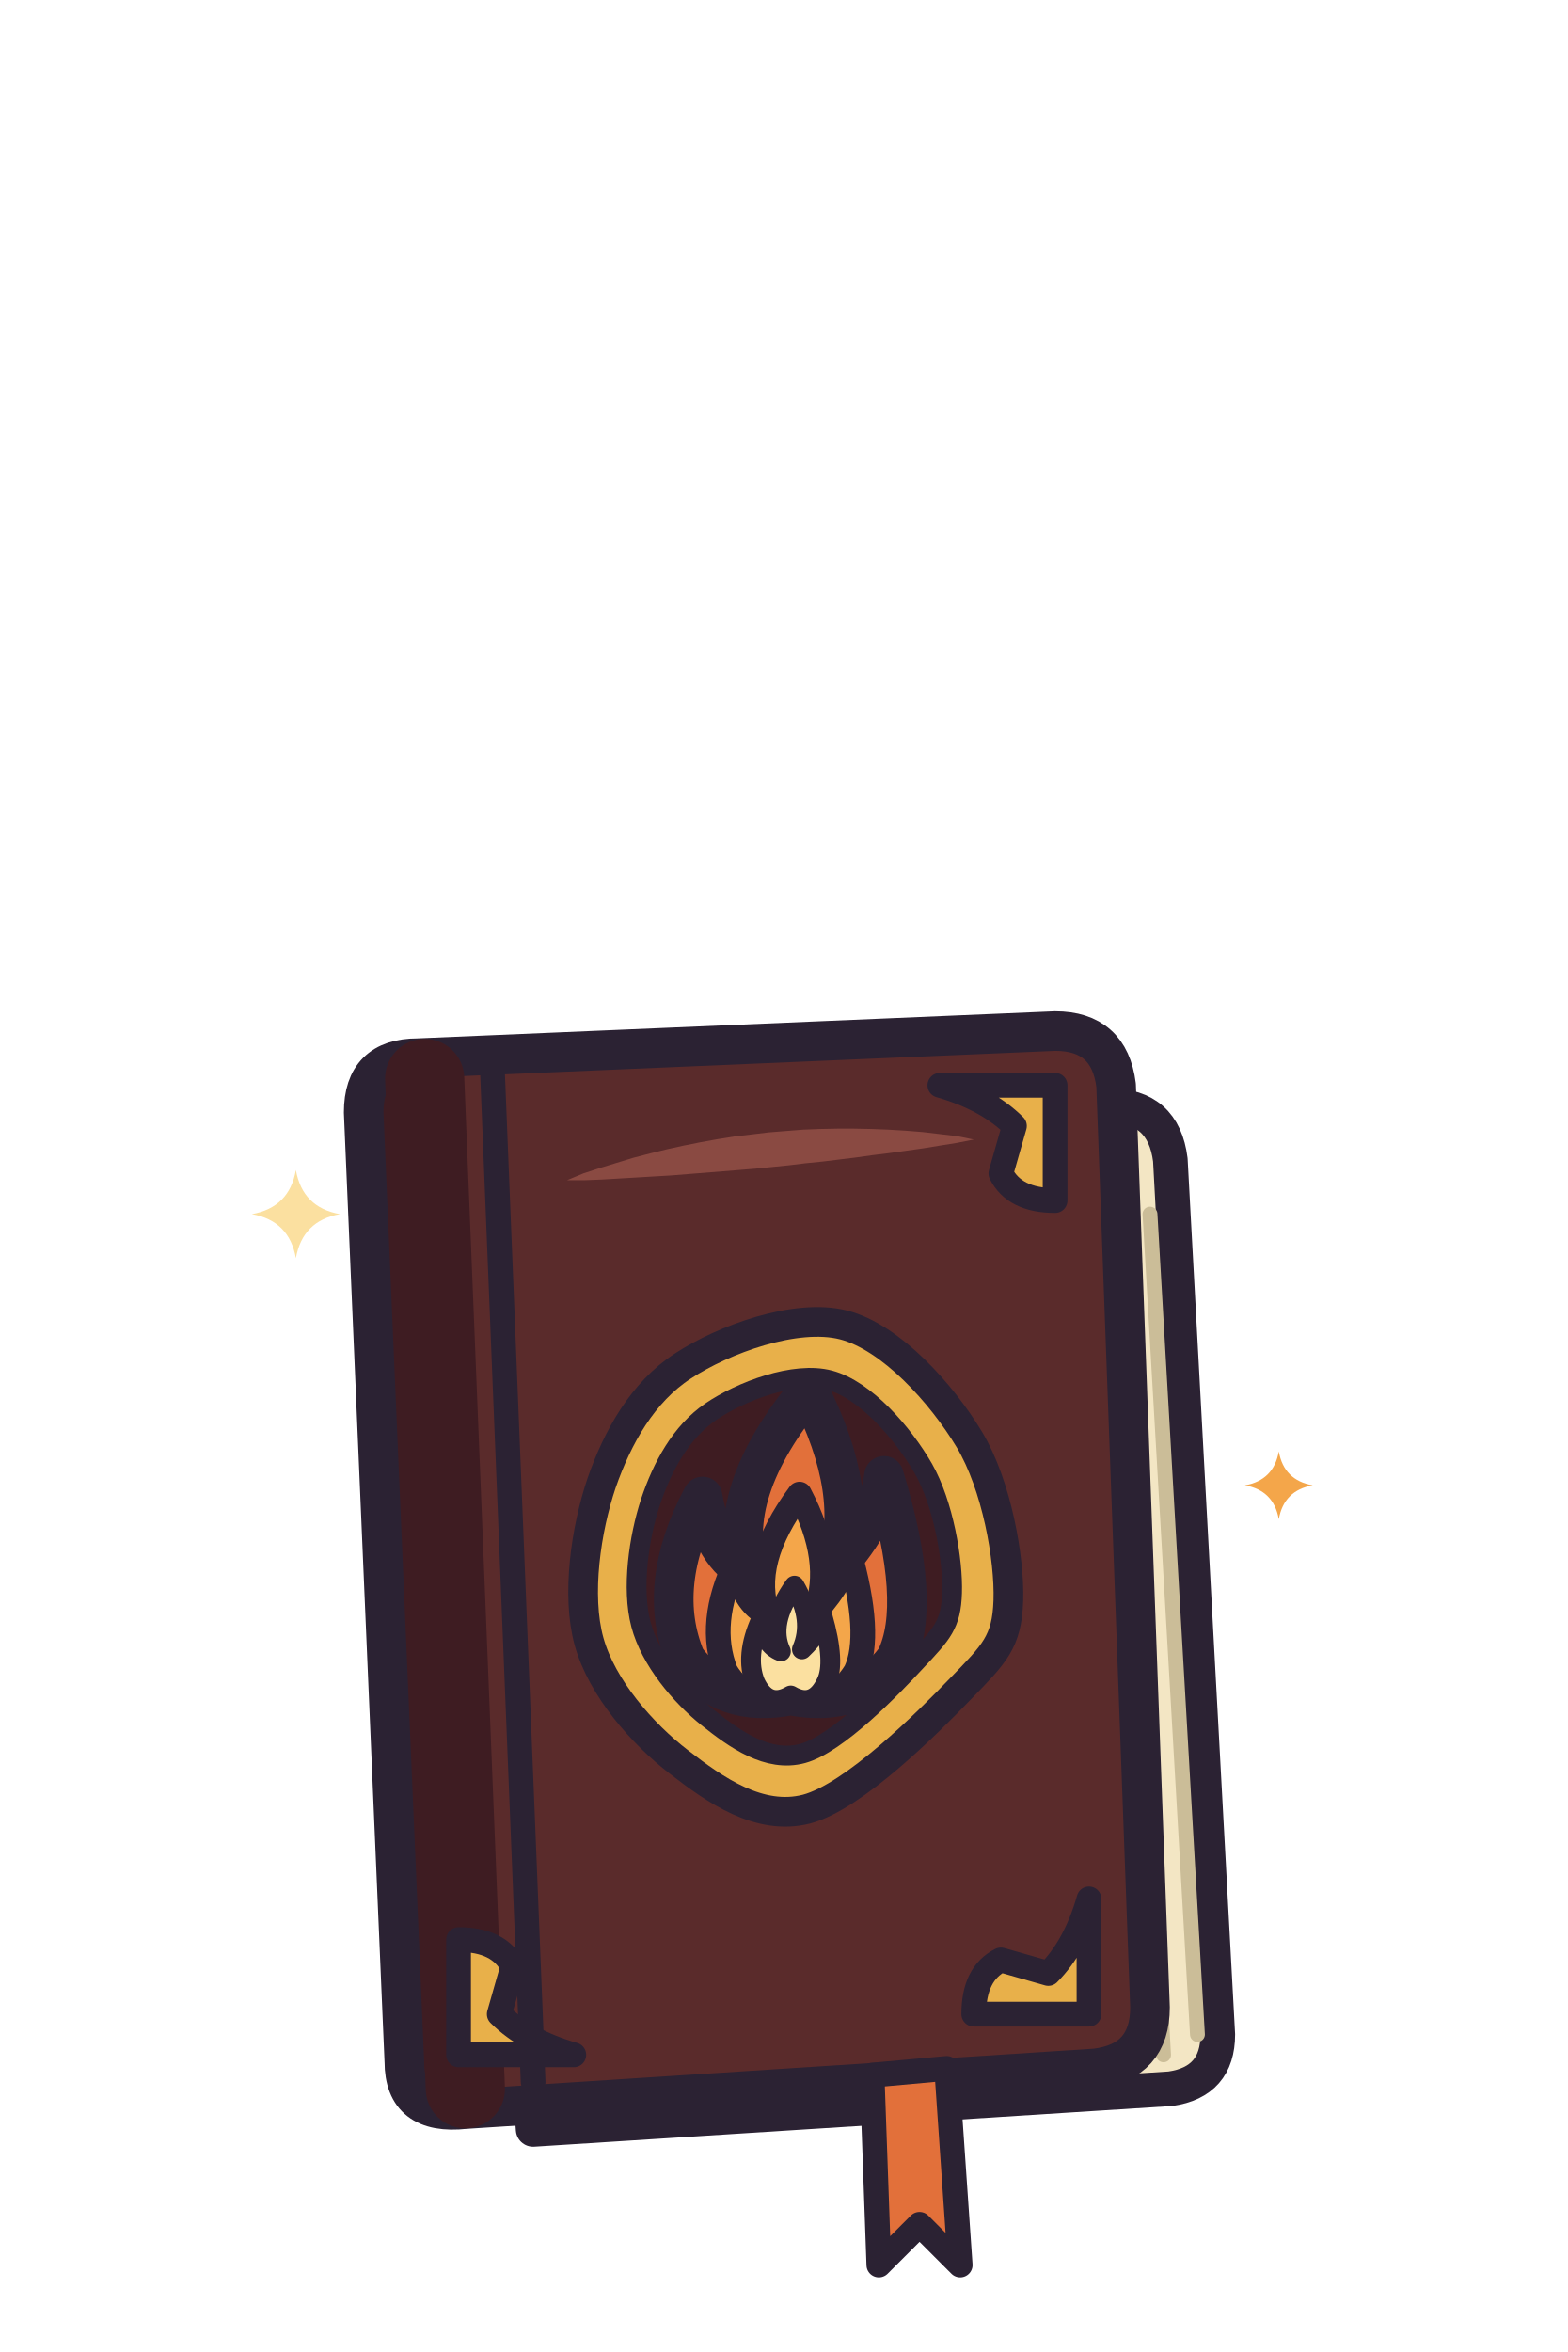
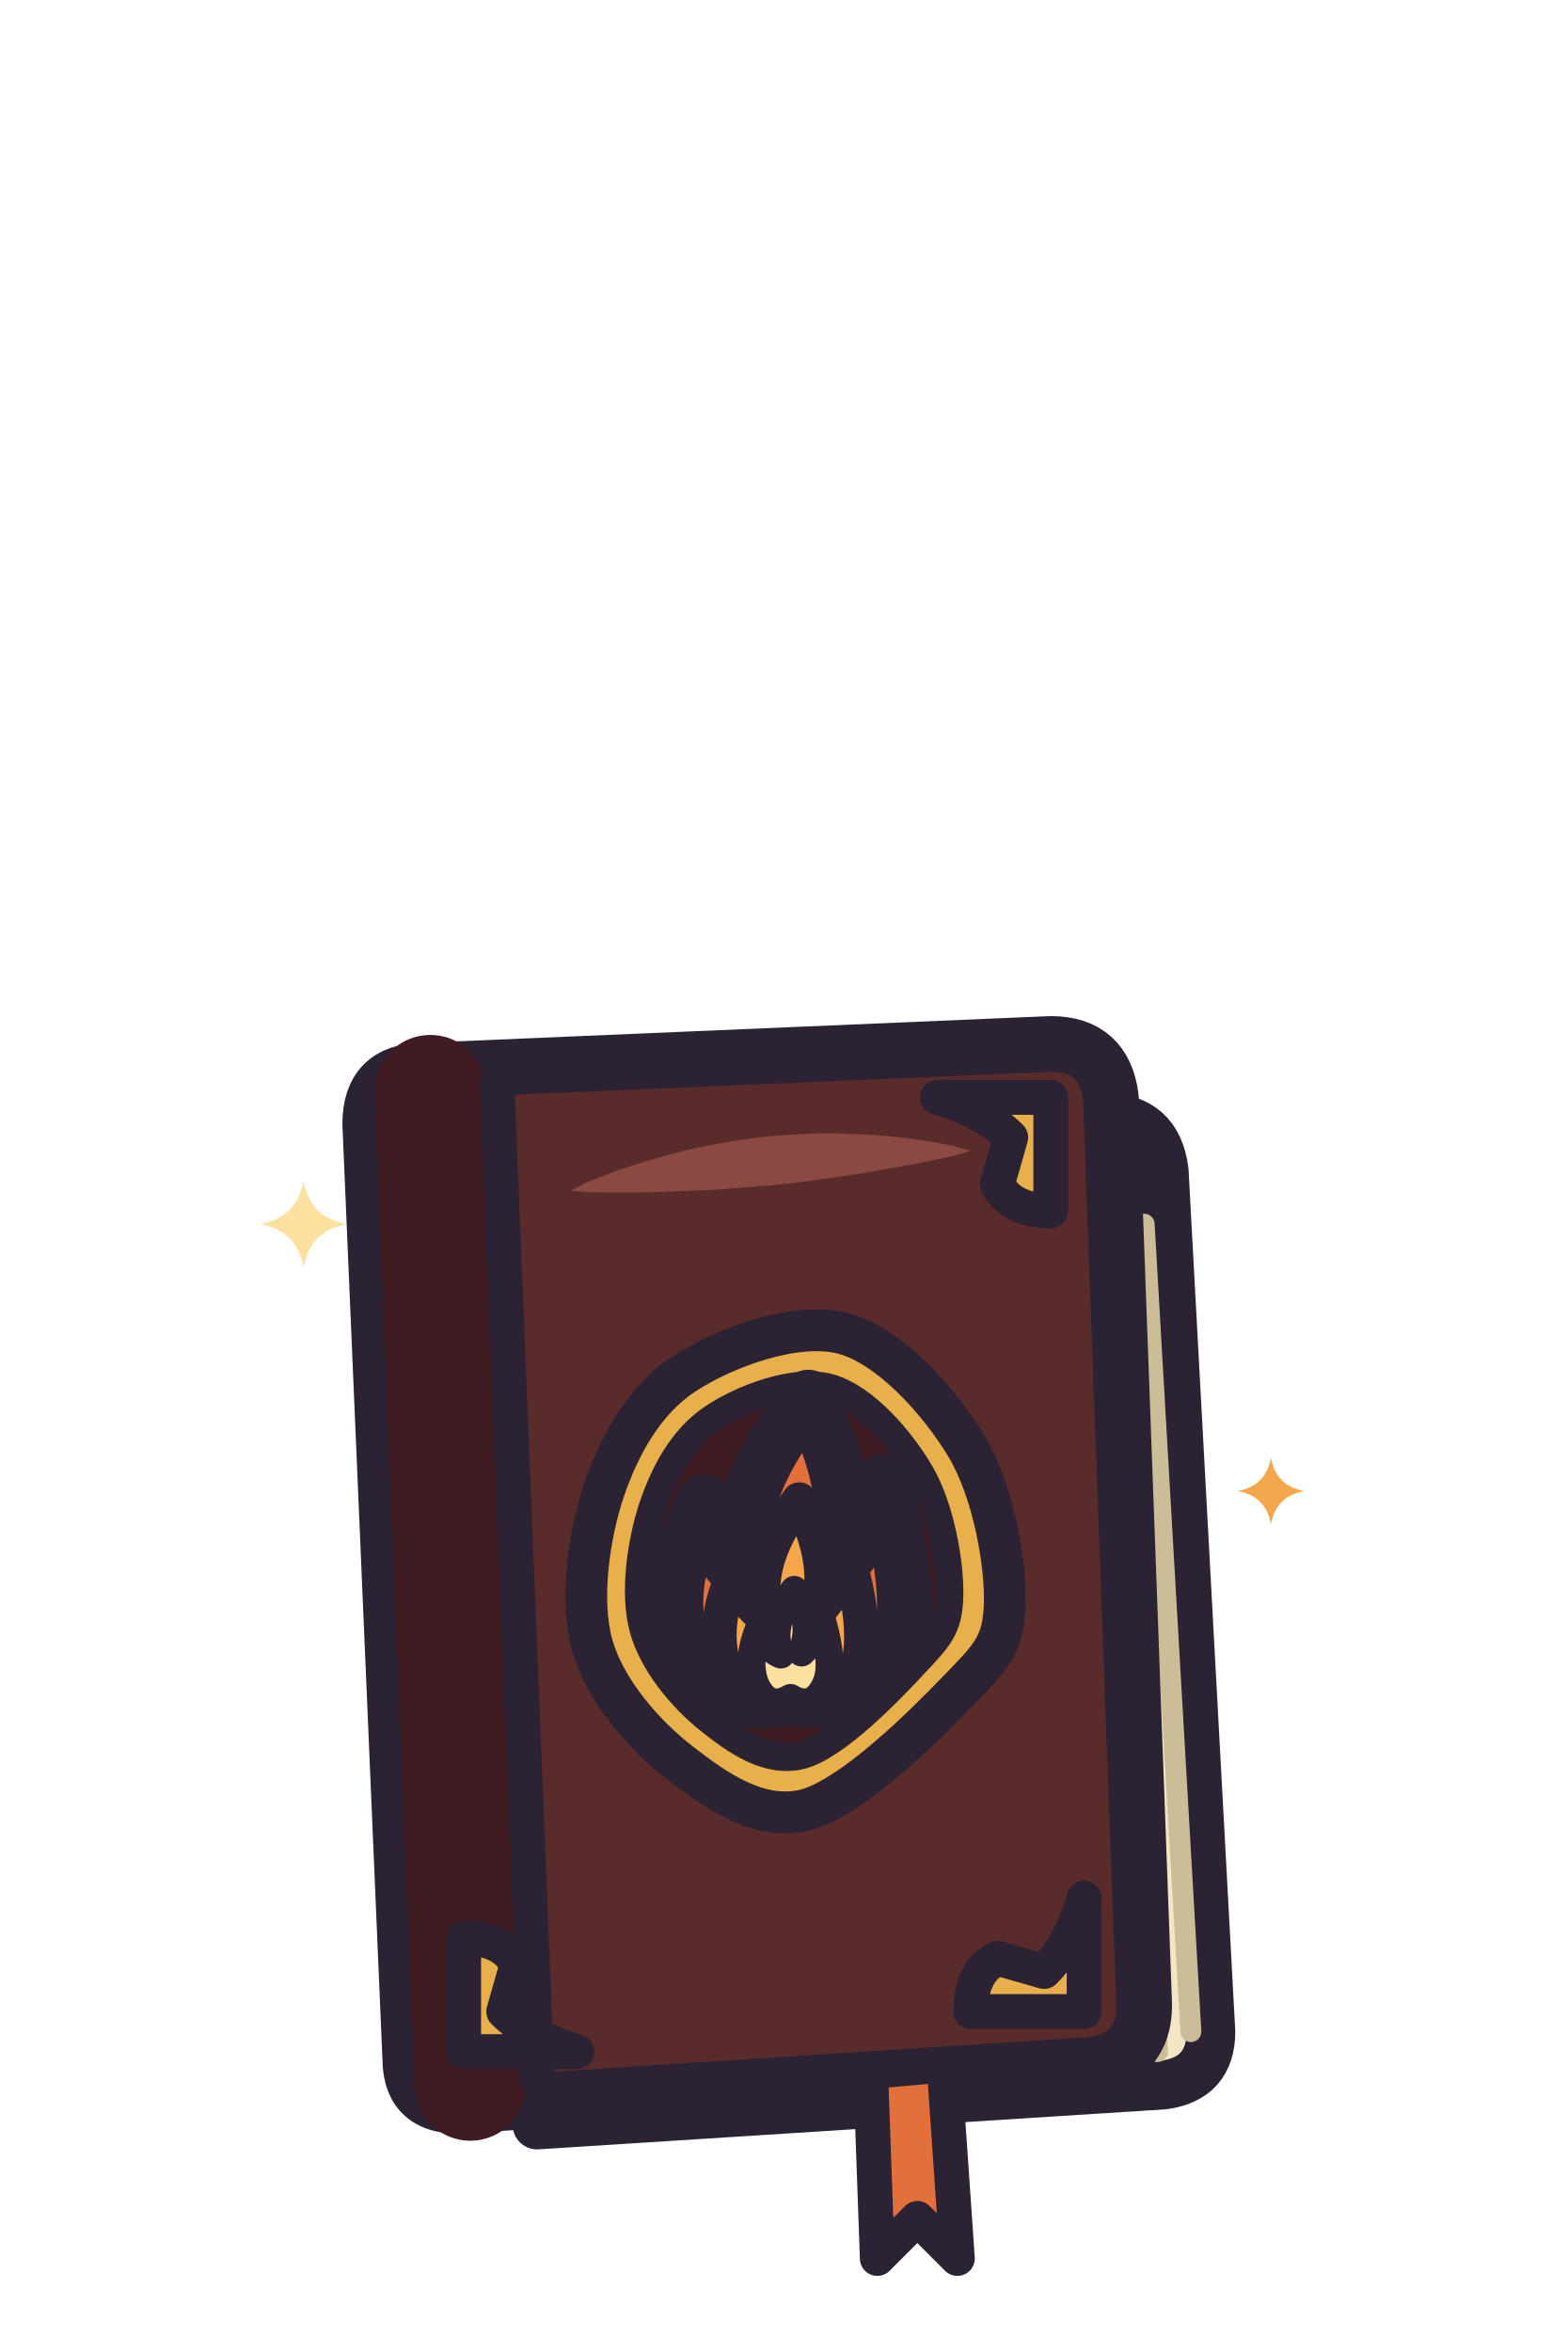
<svg xmlns="http://www.w3.org/2000/svg" width="256" height="384" viewBox="0 0 512 768">
  <defs>
    <clipPath id="c656">
      <path d="M140 120 Q140 104 156 104 L344 96 Q360 96 362 112 L372 384 Q372 400 356 402 L170 414 Q152 416 152 400 Z" />
    </clipPath>
  </defs>
  <g stroke="#2b2233" stroke-linejoin="round" stroke-linecap="round" stroke-width="8.00">
-     <g transform="translate(-36.2 230.4) scale(1.10695)">
-       <path d="M170 132 L360 118 Q376 118 378 134 L392 392 Q392 406 378 408 L190 420 Z" fill="#f3e6c4" stroke-width="10.22" />
-       <path d="M372 150 L386 392 M362 146 L376 398" fill="none" stroke="#cbbd98" stroke-width="4.38" />
+     <g transform="translate(-31.6 236.3) scale(1.08947)">
+       <path d="M170 132 L360 118 Q376 118 378 134 L392 392 Q392 406 378 408 L190 420 Z" fill="#f3e6c4" stroke-width="14.62" />
+       <path d="M372 150 L386 392 M362 146 L376 398" fill="none" stroke="#cbbd98" stroke-width="6.27" />
      <path d="M140 120 Q140 104 156 104 L344 96 Q360 96 362 112 L372 384 Q372 400 356 402 L170 414 Q152 416 152 400 Z" fill="#3e1c22" stroke="none" />
      <g clip-path="url(#c656)">
        <path d="M140 120 Q140 104 156 104 L344 96 Q360 96 362 112 L372 384 Q372 400 356 402 L170 414 Q152 416 152 400 Z" fill="#5a2b2b" stroke="none" transform="translate(10 0)" />
      </g>
-       <path d="M140 120 Q140 104 156 104 L344 96 Q360 96 362 112 L372 384 Q372 400 356 402 L170 414 Q152 416 152 400 Z" fill="none" stroke-width="11.68" />
-       <path d="M158 110 L170 408" fill="none" stroke="#3e1c22" stroke-width="23.36" />
-       <path d="M178 108 L190 406" fill="none" stroke-width="7.30" />
-       <path d="M0 0 L34 0 Q34 12 26 16 L12 12 Q4 20 0 34 Z" transform="translate(344 112) rotate(90)" fill="#e8b04a" stroke-width="7.30" />
-       <path d="M0 0 L34 0 Q34 12 26 16 L12 12 Q4 20 0 34 Z" transform="translate(354 386) rotate(180)" fill="#e8b04a" stroke-width="7.30" />
-       <path d="M0 0 L34 0 Q34 12 26 16 L12 12 Q4 20 0 34 Z" transform="translate(168 398) rotate(270)" fill="#e8b04a" stroke-width="7.30" />
-       <path d="M330.2 264.0 C329.8 276.2 326.1 279.7 316.2 289.9 C306.3 300.2 284.6 321.8 270.7 325.5 C256.8 329.1 243.7 319.9 233.0 311.6 C222.3 303.4 210.3 289.8 206.5 276.1 C202.7 262.4 205.6 242.9 210.2 229.3 C214.9 215.8 222.3 202.5 234.2 194.8 C246.1 187.0 267.5 179.1 281.6 182.7 C295.6 186.3 310.5 202.9 318.7 216.5 C326.8 230.0 330.6 251.7 330.2 264.0 Z" fill="#e8b04a" stroke-width="8.76" />
-       <path d="M313.6 261.7 C313.3 271.1 310.6 273.8 303.2 281.7 C295.9 289.6 279.8 306.3 269.5 309.1 C259.2 311.9 249.4 304.8 241.5 298.5 C233.5 292.1 224.6 281.6 221.8 271.0 C219.0 260.4 221.2 245.4 224.6 235.0 C228.1 224.5 233.6 214.3 242.4 208.3 C251.2 202.3 267.1 196.2 277.5 199.0 C288.0 201.8 299.1 214.6 305.1 225.0 C311.1 235.5 313.9 252.2 313.6 261.7 Z" fill="#3e1c22" stroke-width="5.84" />
+       <path d="M140 120 Q140 104 156 104 L344 96 Q360 96 362 112 L372 384 Q372 400 356 402 L170 414 Q152 416 152 400 Z" fill="none" stroke-width="16.71" />
+       <path d="M158 110 L170 408" fill="none" stroke="#3e1c22" stroke-width="33.42" />
+       <path d="M178 108 L190 406" fill="none" stroke-width="10.44" />
+       <path d="M0 0 L34 0 Q34 12 26 16 L12 12 Q4 20 0 34 Z" transform="translate(344 112) rotate(90)" fill="#e8b04a" stroke-width="10.44" />
+       <path d="M0 0 L34 0 Q34 12 26 16 L12 12 Q4 20 0 34 Z" transform="translate(354 386) rotate(180)" fill="#e8b04a" stroke-width="10.44" />
+       <path d="M0 0 L34 0 Q34 12 26 16 L12 12 Q4 20 0 34 Z" transform="translate(168 398) rotate(270)" fill="#e8b04a" stroke-width="10.44" />
+       <path d="M330.2 264.0 C329.8 276.2 326.1 279.7 316.2 289.9 C306.3 300.2 284.6 321.8 270.7 325.5 C256.8 329.1 243.7 319.9 233.0 311.6 C222.3 303.4 210.3 289.8 206.5 276.1 C202.7 262.4 205.6 242.9 210.2 229.3 C214.9 215.8 222.3 202.5 234.2 194.8 C246.1 187.0 267.5 179.1 281.6 182.7 C295.6 186.3 310.5 202.9 318.7 216.5 C326.8 230.0 330.6 251.7 330.2 264.0 Z" fill="#e8b04a" stroke-width="12.53" />
+       <path d="M313.6 261.7 C313.3 271.1 310.6 273.8 303.2 281.7 C295.9 289.6 279.8 306.3 269.5 309.1 C259.2 311.9 249.4 304.8 241.5 298.5 C233.5 292.1 224.6 281.6 221.8 271.0 C219.0 260.4 221.2 245.4 224.6 235.0 C228.1 224.5 233.6 214.3 242.4 208.3 C251.2 202.3 267.1 196.2 277.5 199.0 C288.0 201.8 299.1 214.6 305.1 225.0 C311.1 235.5 313.9 252.2 313.6 261.7 Z" fill="#3e1c22" stroke-width="8.35" />
      <g transform="translate(266.0 262.0) rotate(0.0) scale(1 1)">
-         <path d="M5.3 -60.0 Q21.0 -29.3 13.2 -7.8 Q26.0 -22.2 27.5 -34.8 Q39.0 3.0 31.0 19.2 Q20.0 34.0 0.0 30.0 Q-20.0 34.0 -31.0 19.2 Q-40.0 -2.4 -26.0 -28.7 Q-23.0 -11.4 -12.2 -6.0 Q-20.0 -29.4 5.3 -60.0 Z" fill="#e2703a" stroke-width="11.68" />
-         <path d="M2.6 -29.4 Q13.0 -9.6 7.4 5.1 Q16.1 -4.5 17.1 -12.8 Q24.2 12.2 19.2 22.9 Q12.4 34.0 0.0 30.0 Q-12.4 34.0 -19.2 22.9 Q-24.8 8.6 -16.1 -9.4 Q-14.3 2.7 -6.7 6.2 Q-12.4 -9.2 2.6 -29.4 Z" fill="#f4a64a" stroke-width="7.30" />
-         <path d="M1.1 -2.4 Q7.1 7.8 3.3 16.4 Q8.8 11.2 9.4 6.7 Q13.3 20.3 10.5 26.1 Q6.8 34.0 0.0 30.0 Q-6.8 34.0 -10.5 26.1 Q-13.6 18.3 -8.8 7.7 Q-7.8 15.1 -2.9 17.0 Q-6.8 8.6 1.1 -2.4 Z" fill="#fbe0a0" stroke-width="5.84" />
+         <path d="M5.3 -60.0 Q21.0 -29.3 13.2 -7.8 Q26.0 -22.2 27.5 -34.8 Q39.0 3.0 31.0 19.2 Q20.0 34.0 0.0 30.0 Q-20.0 34.0 -31.0 19.2 Q-40.0 -2.4 -26.0 -28.7 Q-23.0 -11.4 -12.2 -6.0 Q-20.0 -29.4 5.3 -60.0 Z" fill="#e2703a" stroke-width="16.71" />
+         <path d="M2.6 -29.4 Q13.0 -9.6 7.4 5.1 Q16.1 -4.5 17.1 -12.8 Q24.2 12.2 19.2 22.9 Q12.4 34.0 0.0 30.0 Q-12.4 34.0 -19.2 22.9 Q-24.8 8.6 -16.1 -9.4 Q-14.3 2.7 -6.7 6.2 Q-12.4 -9.2 2.6 -29.4 Z" fill="#f4a64a" stroke-width="10.44" />
+         <path d="M1.1 -2.4 Q7.1 7.8 3.3 16.4 Q8.8 11.2 9.4 6.7 Q13.3 20.3 10.5 26.1 Q6.8 34.0 0.0 30.0 Q-6.8 34.0 -10.5 26.1 Q-13.6 18.3 -8.8 7.7 Q-7.8 15.1 -2.9 17.0 Q-6.8 8.6 1.1 -2.4 Z" fill="#fbe0a0" stroke-width="8.35" />
      </g>
-       <path d="M200.0 140.0 L205.2 140.0 L210.3 139.8 L215.4 139.5 L220.5 139.2 L225.5 138.9 L230.6 138.6 L235.6 138.2 L240.6 137.8 L245.6 137.4 L250.6 137.0 L255.5 136.6 L260.5 136.1 L265.5 135.6 L270.4 135.0 L275.4 134.5 L280.3 133.9 L285.2 133.3 L290.2 132.6 L295.1 132.0 L300.1 131.3 L305.1 130.6 L310.0 129.8 L315.0 129.0 L320.0 128.0 L320.0 128.0 L315.0 127.0 L310.0 126.4 L304.9 125.8 L299.9 125.4 L294.9 125.1 L289.8 124.9 L284.8 124.8 L279.7 124.8 L274.6 124.9 L269.6 125.1 L264.5 125.5 L259.5 125.9 L254.5 126.5 L249.4 127.1 L244.4 127.9 L239.4 128.8 L234.4 129.8 L229.4 130.9 L224.5 132.1 L219.5 133.4 L214.6 134.9 L209.7 136.4 L204.8 138.0 L200.0 140.0 Z" fill="#8a4a42" stroke="none" opacity="1" />
-       <path d="M290 404 L292 460 L304 448 L316 460 L312 402 Z" fill="#e2703a" stroke-width="7.30" />
+       <path d="M200.0 140.0 L205.3 140.4 L210.4 140.5 L215.6 140.5 L220.7 140.5 L225.8 140.4 L230.8 140.2 L235.9 140.0 L240.9 139.8 L245.9 139.5 L250.8 139.1 L255.8 138.7 L260.7 138.3 L265.7 137.8 L270.6 137.2 L275.5 136.5 L280.4 135.8 L285.4 135.1 L290.3 134.3 L295.2 133.4 L300.1 132.5 L305.1 131.6 L310.0 130.6 L315.0 129.5 L320.0 128.0 L320.0 128.0 L315.0 126.6 L310.0 125.6 L304.9 124.8 L299.9 124.1 L294.8 123.6 L289.7 123.2 L284.6 123.0 L279.6 122.8 L274.5 122.8 L269.4 123.0 L264.3 123.3 L259.3 123.7 L254.2 124.3 L249.2 125.0 L244.1 125.9 L239.1 126.9 L234.1 128.0 L229.2 129.3 L224.2 130.7 L219.3 132.2 L214.4 133.8 L209.6 135.6 L204.7 137.6 L200.0 140.0 Z" fill="#8a4a42" stroke="none" opacity="1" />
+       <path d="M290 404 L292 460 L304 448 L316 460 L312 402 Z" fill="#e2703a" stroke-width="10.44" />
      <path d="M0 -10 Q1.5 -1.5 10 0 Q1.5 1.5 0 10 Q-1.5 1.5 -10 0 Q-1.5 -1.5 0 -10 Z" transform="translate(120.0 150.0) scale(1.3)" fill="#fbe0a0" stroke="none" opacity="1" />
      <path d="M0 -10 Q1.5 -1.5 10 0 Q1.5 1.5 0 10 Q-1.5 1.5 -10 0 Q-1.5 -1.5 0 -10 Z" transform="translate(410.0 230.0) scale(1.0)" fill="#f4a64a" stroke="none" opacity="1" />
    </g>
  </g>
</svg>
